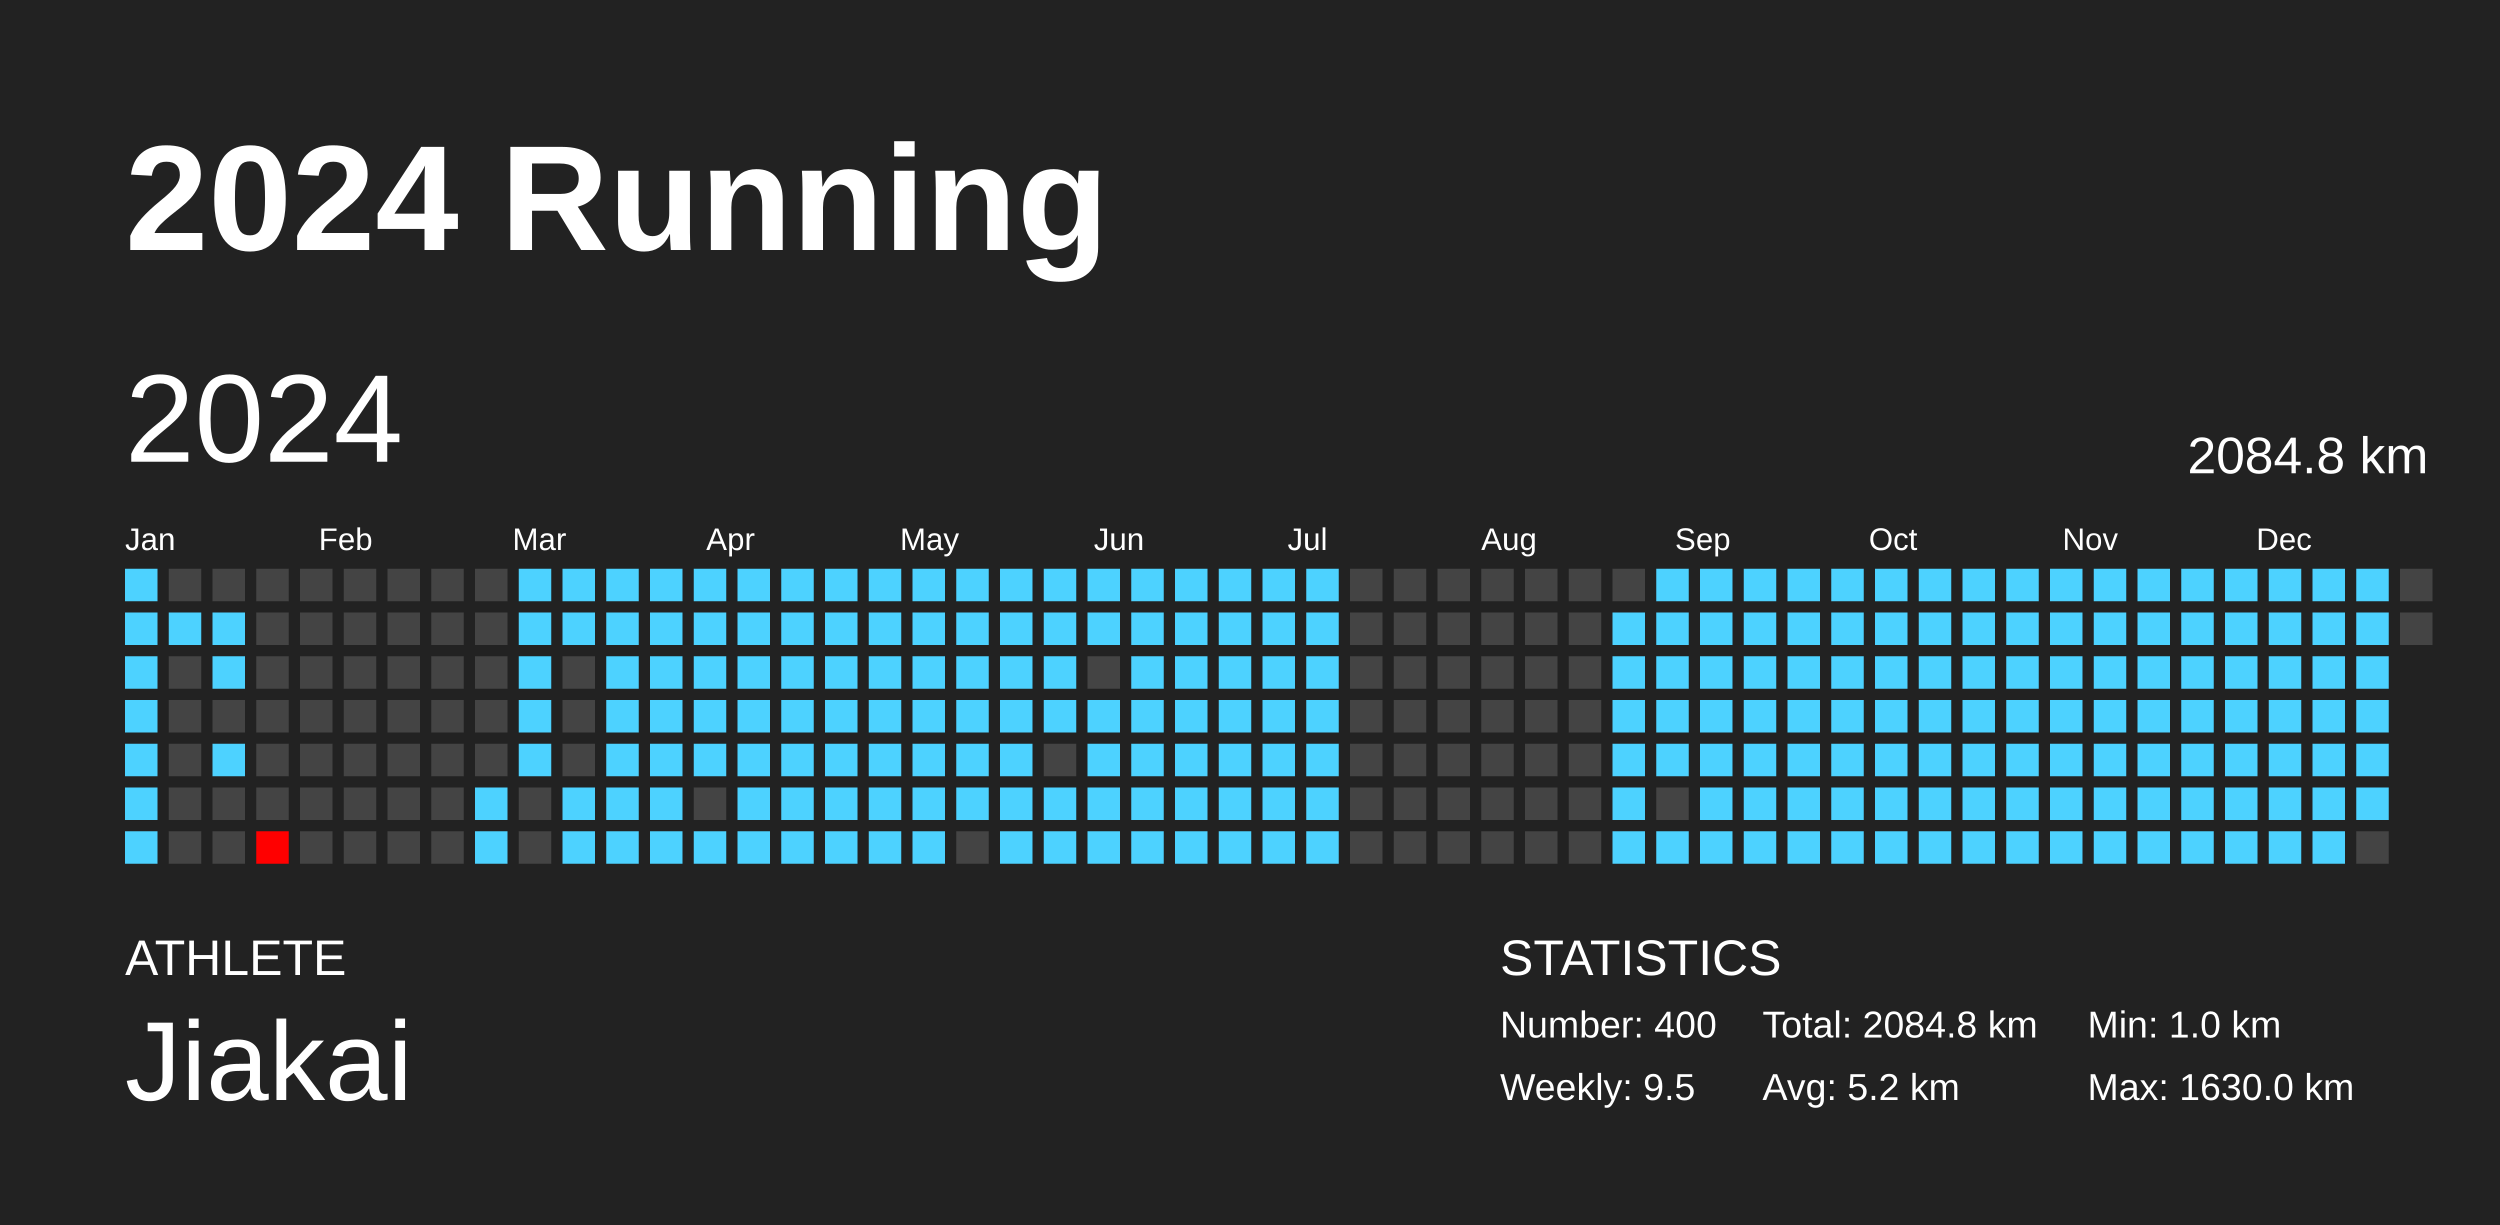
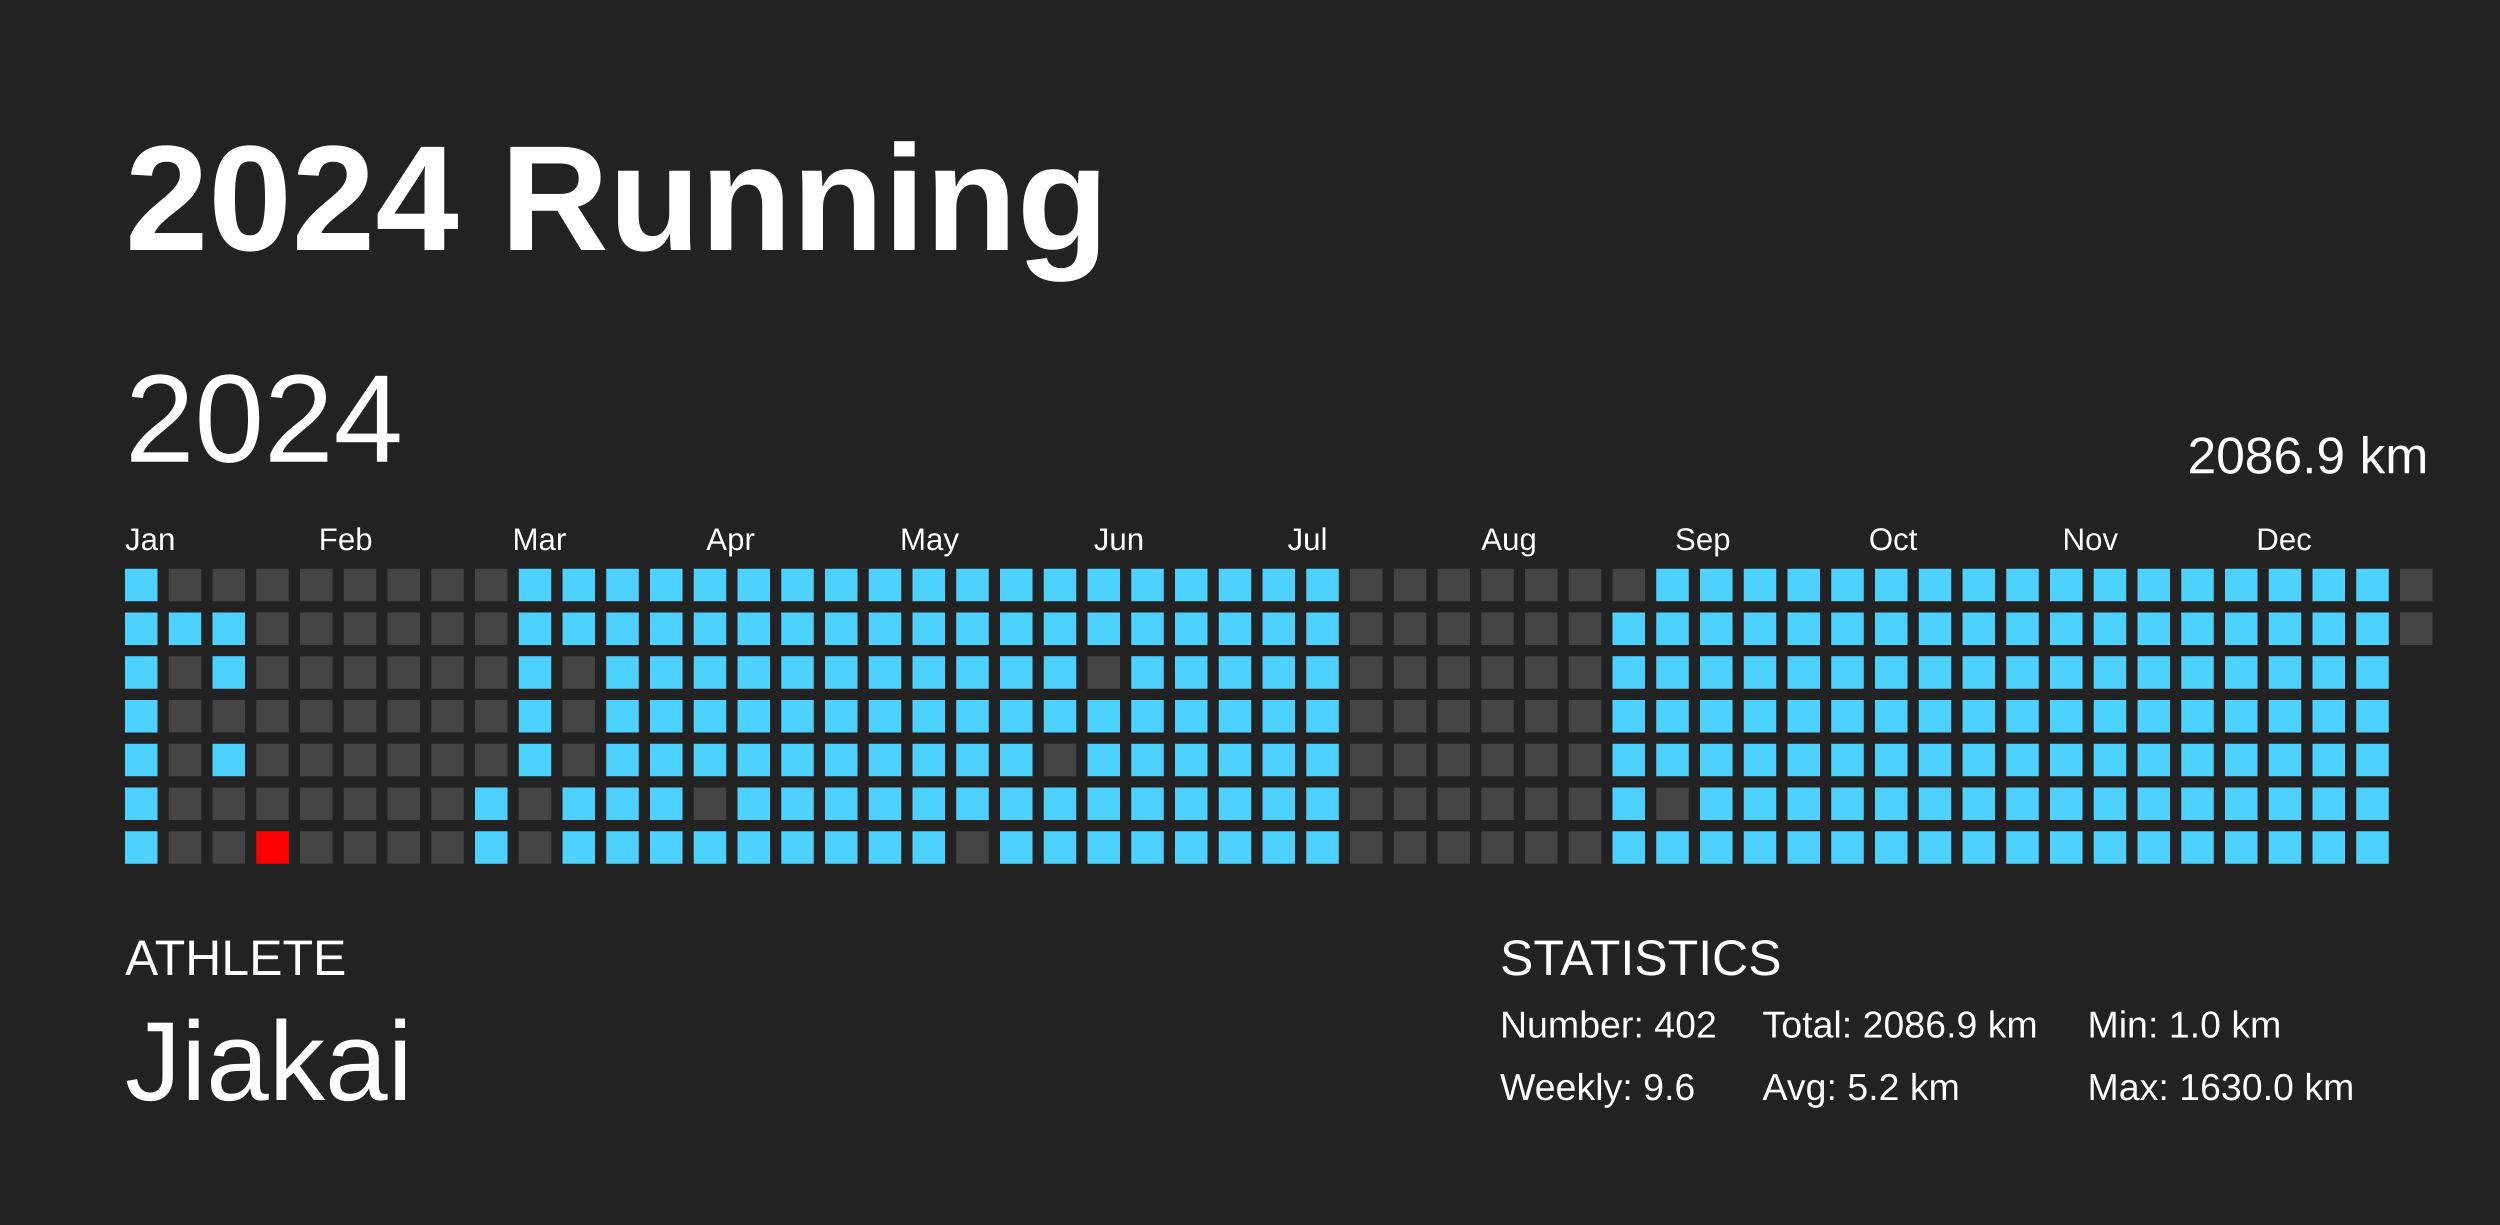
<svg xmlns="http://www.w3.org/2000/svg" baseProfile="full" height="98mm" version="1.1" viewBox="0,0,200,98" width="200mm">
  <defs />
  <rect fill="#222222" height="98" width="200" x="0" y="0" />
  <text fill="#FFFFFF" style="font-size:12px; font-family:Arial; font-weight:bold;" x="10" y="20">2024 Running</text>
  <text fill="#FFFFFF" style="font-size:4px; font-family:Arial" x="10" y="78">ATHLETE</text>
  <text fill="#FFFFFF" style="font-size:9px; font-family:Arial" x="10" y="88">Jiakai</text>
  <text fill="#FFFFFF" style="font-size:4px; font-family:Arial" x="120" y="78">STATISTICS</text>
-   <text fill="#FFFFFF" style="font-size:3px; font-family:Arial" x="120" y="83">Number: 400</text>
-   <text fill="#FFFFFF" style="font-size:3px; font-family:Arial" x="120" y="88">Weekly: 9.5</text>
-   <text fill="#FFFFFF" style="font-size:3px; font-family:Arial" x="141" y="83">Total: 2084.8 km</text>
+   <text fill="#FFFFFF" style="font-size:3px; font-family:Arial" x="120" y="83">Number: 402</text>
+   <text fill="#FFFFFF" style="font-size:3px; font-family:Arial" x="120" y="88">Weekly: 9.6</text>
+   <text fill="#FFFFFF" style="font-size:3px; font-family:Arial" x="141" y="83">Total: 2086.9 km</text>
  <text fill="#FFFFFF" style="font-size:3px; font-family:Arial" x="141" y="88">Avg: 5.2 km</text>
  <text fill="#FFFFFF" style="font-size:3px; font-family:Arial" x="167" y="83">Min: 1.0 km</text>
  <text fill="#FFFFFF" style="font-size:3px; font-family:Arial" x="167" y="88">Max: 1630.0 km</text>
  <text dominant-baseline="hanging" fill="#FFFFFF" style="font-size:10.0px; font-family:Arial;" x="10" y="30">2024</text>
-   <text dominant-baseline="hanging" fill="#FFFFFF" style="font-size:4.125px; font-family:Arial;" x="175" y="35">2084.8 km</text>
+   <text dominant-baseline="hanging" fill="#FFFFFF" style="font-size:4.125px; font-family:Arial;" x="175" y="35">2086.9 km</text>
  <text fill="#FFFFFF" style="font-size:2.5px; font-family:Arial" x="10.0" y="44">Jan</text>
  <text fill="#FFFFFF" style="font-size:2.5px; font-family:Arial" x="25.5" y="44">Feb</text>
  <text fill="#FFFFFF" style="font-size:2.5px; font-family:Arial" x="41.0" y="44">Mar</text>
  <text fill="#FFFFFF" style="font-size:2.5px; font-family:Arial" x="56.5" y="44">Apr</text>
  <text fill="#FFFFFF" style="font-size:2.5px; font-family:Arial" x="72.0" y="44">May</text>
  <text fill="#FFFFFF" style="font-size:2.5px; font-family:Arial" x="87.5" y="44">Jun</text>
  <text fill="#FFFFFF" style="font-size:2.5px; font-family:Arial" x="103.0" y="44">Jul</text>
  <text fill="#FFFFFF" style="font-size:2.5px; font-family:Arial" x="118.5" y="44">Aug</text>
  <text fill="#FFFFFF" style="font-size:2.5px; font-family:Arial" x="134.0" y="44">Sep</text>
  <text fill="#FFFFFF" style="font-size:2.5px; font-family:Arial" x="149.5" y="44">Oct</text>
  <text fill="#FFFFFF" style="font-size:2.5px; font-family:Arial" x="165.0" y="44">Nov</text>
  <text fill="#FFFFFF" style="font-size:2.5px; font-family:Arial" x="180.5" y="44">Dec</text>
  <rect fill="#4dd2ff" height="2.6" width="2.6" x="10.0" y="45.5" />
  <rect fill="#4dd2ff" height="2.6" width="2.6" x="10.0" y="49.0" />
  <rect fill="#4dd2ff" height="2.6" width="2.6" x="10.0" y="52.5" />
  <rect fill="#4dd2ff" height="2.6" width="2.6" x="10.0" y="56.0" />
  <rect fill="#4dd2ff" height="2.6" width="2.6" x="10.0" y="59.5" />
  <rect fill="#4dd2ff" height="2.6" width="2.6" x="10.0" y="63.0" />
  <rect fill="#4dd2ff" height="2.6" width="2.6" x="10.0" y="66.5" />
  <rect fill="#444444" height="2.6" width="2.6" x="13.5" y="45.5" />
  <rect fill="#4dd2ff" height="2.6" width="2.6" x="13.5" y="49.0" />
  <rect fill="#444444" height="2.6" width="2.6" x="13.5" y="52.5" />
  <rect fill="#444444" height="2.6" width="2.6" x="13.5" y="56.0" />
  <rect fill="#444444" height="2.6" width="2.6" x="13.5" y="59.5" />
  <rect fill="#444444" height="2.6" width="2.6" x="13.5" y="63.0" />
  <rect fill="#444444" height="2.6" width="2.6" x="13.5" y="66.5" />
  <rect fill="#444444" height="2.6" width="2.6" x="17.0" y="45.5" />
  <rect fill="#4dd2ff" height="2.6" width="2.6" x="17.0" y="49.0" />
  <rect fill="#4dd2ff" height="2.6" width="2.6" x="17.0" y="52.5" />
  <rect fill="#444444" height="2.6" width="2.6" x="17.0" y="56.0" />
  <rect fill="#4dd2ff" height="2.6" width="2.6" x="17.0" y="59.5" />
  <rect fill="#444444" height="2.6" width="2.6" x="17.0" y="63.0" />
  <rect fill="#444444" height="2.6" width="2.6" x="17.0" y="66.5" />
  <rect fill="#444444" height="2.6" width="2.6" x="20.5" y="45.5" />
  <rect fill="#444444" height="2.6" width="2.6" x="20.5" y="49.0" />
  <rect fill="#444444" height="2.6" width="2.6" x="20.5" y="52.5" />
  <rect fill="#444444" height="2.6" width="2.6" x="20.5" y="56.0" />
  <rect fill="#444444" height="2.6" width="2.6" x="20.5" y="59.5" />
  <rect fill="#444444" height="2.6" width="2.6" x="20.5" y="63.0" />
  <rect fill="red" height="2.6" width="2.6" x="20.5" y="66.5" />
  <rect fill="#444444" height="2.6" width="2.6" x="24.0" y="45.5" />
  <rect fill="#444444" height="2.6" width="2.6" x="24.0" y="49.0" />
  <rect fill="#444444" height="2.6" width="2.6" x="24.0" y="52.5" />
  <rect fill="#444444" height="2.6" width="2.6" x="24.0" y="56.0" />
  <rect fill="#444444" height="2.6" width="2.6" x="24.0" y="59.5" />
  <rect fill="#444444" height="2.6" width="2.6" x="24.0" y="63.0" />
  <rect fill="#444444" height="2.6" width="2.6" x="24.0" y="66.5" />
  <rect fill="#444444" height="2.6" width="2.6" x="27.5" y="45.5" />
  <rect fill="#444444" height="2.6" width="2.6" x="27.5" y="49.0" />
  <rect fill="#444444" height="2.6" width="2.6" x="27.5" y="52.5" />
  <rect fill="#444444" height="2.6" width="2.6" x="27.5" y="56.0" />
  <rect fill="#444444" height="2.6" width="2.6" x="27.5" y="59.5" />
  <rect fill="#444444" height="2.6" width="2.6" x="27.5" y="63.0" />
  <rect fill="#444444" height="2.6" width="2.6" x="27.5" y="66.5" />
  <rect fill="#444444" height="2.6" width="2.6" x="31.0" y="45.5" />
  <rect fill="#444444" height="2.6" width="2.6" x="31.0" y="49.0" />
  <rect fill="#444444" height="2.6" width="2.6" x="31.0" y="52.5" />
  <rect fill="#444444" height="2.6" width="2.6" x="31.0" y="56.0" />
  <rect fill="#444444" height="2.6" width="2.6" x="31.0" y="59.5" />
  <rect fill="#444444" height="2.6" width="2.6" x="31.0" y="63.0" />
  <rect fill="#444444" height="2.6" width="2.6" x="31.0" y="66.5" />
  <rect fill="#444444" height="2.6" width="2.6" x="34.5" y="45.5" />
  <rect fill="#444444" height="2.6" width="2.6" x="34.5" y="49.0" />
  <rect fill="#444444" height="2.6" width="2.6" x="34.5" y="52.5" />
  <rect fill="#444444" height="2.6" width="2.6" x="34.5" y="56.0" />
  <rect fill="#444444" height="2.6" width="2.6" x="34.5" y="59.5" />
  <rect fill="#444444" height="2.6" width="2.6" x="34.5" y="63.0" />
  <rect fill="#444444" height="2.6" width="2.6" x="34.5" y="66.5" />
  <rect fill="#444444" height="2.6" width="2.6" x="38.0" y="45.5" />
  <rect fill="#444444" height="2.6" width="2.6" x="38.0" y="49.0" />
  <rect fill="#444444" height="2.6" width="2.6" x="38.0" y="52.5" />
  <rect fill="#444444" height="2.6" width="2.6" x="38.0" y="56.0" />
  <rect fill="#444444" height="2.6" width="2.6" x="38.0" y="59.5" />
  <rect fill="#4dd2ff" height="2.6" width="2.6" x="38.0" y="63.0" />
  <rect fill="#4dd2ff" height="2.6" width="2.6" x="38.0" y="66.5" />
  <rect fill="#4dd2ff" height="2.6" width="2.6" x="41.5" y="45.5" />
  <rect fill="#4dd2ff" height="2.6" width="2.6" x="41.5" y="49.0" />
  <rect fill="#4dd2ff" height="2.6" width="2.6" x="41.5" y="52.5" />
  <rect fill="#4dd2ff" height="2.6" width="2.6" x="41.5" y="56.0" />
  <rect fill="#4dd2ff" height="2.6" width="2.6" x="41.5" y="59.5" />
  <rect fill="#444444" height="2.6" width="2.6" x="41.5" y="63.0" />
  <rect fill="#444444" height="2.6" width="2.6" x="41.5" y="66.5" />
  <rect fill="#4dd2ff" height="2.6" width="2.6" x="45.0" y="45.5" />
  <rect fill="#4dd2ff" height="2.6" width="2.6" x="45.0" y="49.0" />
  <rect fill="#444444" height="2.6" width="2.6" x="45.0" y="52.5" />
  <rect fill="#444444" height="2.6" width="2.6" x="45.0" y="56.0" />
  <rect fill="#444444" height="2.6" width="2.6" x="45.0" y="59.5" />
  <rect fill="#4dd2ff" height="2.6" width="2.6" x="45.0" y="63.0" />
  <rect fill="#4dd2ff" height="2.6" width="2.6" x="45.0" y="66.5" />
  <rect fill="#4dd2ff" height="2.6" width="2.6" x="48.5" y="45.5" />
  <rect fill="#4dd2ff" height="2.6" width="2.6" x="48.5" y="49.0" />
  <rect fill="#4dd2ff" height="2.6" width="2.6" x="48.5" y="52.5" />
  <rect fill="#4dd2ff" height="2.6" width="2.6" x="48.5" y="56.0" />
  <rect fill="#4dd2ff" height="2.6" width="2.6" x="48.5" y="59.5" />
  <rect fill="#4dd2ff" height="2.6" width="2.6" x="48.5" y="63.0" />
  <rect fill="#4dd2ff" height="2.6" width="2.6" x="48.5" y="66.5" />
  <rect fill="#4dd2ff" height="2.6" width="2.6" x="52.0" y="45.5" />
  <rect fill="#4dd2ff" height="2.6" width="2.6" x="52.0" y="49.0" />
  <rect fill="#4dd2ff" height="2.6" width="2.6" x="52.0" y="52.5" />
  <rect fill="#4dd2ff" height="2.6" width="2.6" x="52.0" y="56.0" />
  <rect fill="#4dd2ff" height="2.6" width="2.6" x="52.0" y="59.5" />
  <rect fill="#4dd2ff" height="2.6" width="2.6" x="52.0" y="63.0" />
  <rect fill="#4dd2ff" height="2.6" width="2.6" x="52.0" y="66.5" />
  <rect fill="#4dd2ff" height="2.6" width="2.6" x="55.5" y="45.5" />
  <rect fill="#4dd2ff" height="2.6" width="2.6" x="55.5" y="49.0" />
  <rect fill="#4dd2ff" height="2.6" width="2.6" x="55.5" y="52.5" />
  <rect fill="#4dd2ff" height="2.6" width="2.6" x="55.5" y="56.0" />
  <rect fill="#4dd2ff" height="2.6" width="2.6" x="55.5" y="59.5" />
  <rect fill="#444444" height="2.6" width="2.6" x="55.5" y="63.0" />
  <rect fill="#4dd2ff" height="2.6" width="2.6" x="55.5" y="66.5" />
  <rect fill="#4dd2ff" height="2.6" width="2.6" x="59.0" y="45.5" />
  <rect fill="#4dd2ff" height="2.6" width="2.6" x="59.0" y="49.0" />
  <rect fill="#4dd2ff" height="2.6" width="2.6" x="59.0" y="52.5" />
  <rect fill="#4dd2ff" height="2.6" width="2.6" x="59.0" y="56.0" />
  <rect fill="#4dd2ff" height="2.6" width="2.6" x="59.0" y="59.5" />
  <rect fill="#4dd2ff" height="2.6" width="2.6" x="59.0" y="63.0" />
  <rect fill="#4dd2ff" height="2.6" width="2.6" x="59.0" y="66.5" />
  <rect fill="#4dd2ff" height="2.6" width="2.6" x="62.5" y="45.5" />
  <rect fill="#4dd2ff" height="2.6" width="2.6" x="62.5" y="49.0" />
  <rect fill="#4dd2ff" height="2.6" width="2.6" x="62.5" y="52.5" />
  <rect fill="#4dd2ff" height="2.6" width="2.6" x="62.5" y="56.0" />
  <rect fill="#4dd2ff" height="2.6" width="2.6" x="62.5" y="59.5" />
  <rect fill="#4dd2ff" height="2.6" width="2.6" x="62.5" y="63.0" />
  <rect fill="#4dd2ff" height="2.6" width="2.6" x="62.5" y="66.5" />
  <rect fill="#4dd2ff" height="2.6" width="2.6" x="66.0" y="45.5" />
  <rect fill="#4dd2ff" height="2.6" width="2.6" x="66.0" y="49.0" />
  <rect fill="#4dd2ff" height="2.6" width="2.6" x="66.0" y="52.5" />
  <rect fill="#4dd2ff" height="2.6" width="2.6" x="66.0" y="56.0" />
  <rect fill="#4dd2ff" height="2.6" width="2.6" x="66.0" y="59.5" />
  <rect fill="#4dd2ff" height="2.6" width="2.6" x="66.0" y="63.0" />
  <rect fill="#4dd2ff" height="2.6" width="2.6" x="66.0" y="66.5" />
  <rect fill="#4dd2ff" height="2.6" width="2.6" x="69.5" y="45.5" />
  <rect fill="#4dd2ff" height="2.6" width="2.6" x="69.5" y="49.0" />
  <rect fill="#4dd2ff" height="2.6" width="2.6" x="69.5" y="52.5" />
  <rect fill="#4dd2ff" height="2.6" width="2.6" x="69.5" y="56.0" />
  <rect fill="#4dd2ff" height="2.6" width="2.6" x="69.5" y="59.5" />
  <rect fill="#4dd2ff" height="2.6" width="2.6" x="69.5" y="63.0" />
  <rect fill="#4dd2ff" height="2.6" width="2.6" x="69.5" y="66.5" />
  <rect fill="#4dd2ff" height="2.6" width="2.6" x="73.0" y="45.5" />
  <rect fill="#4dd2ff" height="2.6" width="2.6" x="73.0" y="49.0" />
  <rect fill="#4dd2ff" height="2.6" width="2.6" x="73.0" y="52.5" />
  <rect fill="#4dd2ff" height="2.6" width="2.6" x="73.0" y="56.0" />
  <rect fill="#4dd2ff" height="2.6" width="2.6" x="73.0" y="59.5" />
  <rect fill="#4dd2ff" height="2.6" width="2.6" x="73.0" y="63.0" />
  <rect fill="#4dd2ff" height="2.6" width="2.6" x="73.0" y="66.5" />
  <rect fill="#4dd2ff" height="2.6" width="2.6" x="76.5" y="45.5" />
  <rect fill="#4dd2ff" height="2.6" width="2.6" x="76.5" y="49.0" />
  <rect fill="#4dd2ff" height="2.6" width="2.6" x="76.5" y="52.5" />
  <rect fill="#4dd2ff" height="2.6" width="2.6" x="76.5" y="56.0" />
  <rect fill="#4dd2ff" height="2.6" width="2.6" x="76.5" y="59.5" />
  <rect fill="#4dd2ff" height="2.6" width="2.6" x="76.5" y="63.0" />
  <rect fill="#444444" height="2.6" width="2.6" x="76.5" y="66.5" />
  <rect fill="#4dd2ff" height="2.6" width="2.6" x="80.0" y="45.5" />
  <rect fill="#4dd2ff" height="2.6" width="2.6" x="80.0" y="49.0" />
  <rect fill="#4dd2ff" height="2.6" width="2.6" x="80.0" y="52.5" />
  <rect fill="#4dd2ff" height="2.6" width="2.6" x="80.0" y="56.0" />
  <rect fill="#4dd2ff" height="2.6" width="2.6" x="80.0" y="59.5" />
  <rect fill="#4dd2ff" height="2.6" width="2.6" x="80.0" y="63.0" />
  <rect fill="#4dd2ff" height="2.6" width="2.6" x="80.0" y="66.5" />
  <rect fill="#4dd2ff" height="2.6" width="2.6" x="83.5" y="45.5" />
  <rect fill="#4dd2ff" height="2.6" width="2.6" x="83.5" y="49.0" />
  <rect fill="#4dd2ff" height="2.6" width="2.6" x="83.5" y="52.5" />
  <rect fill="#4dd2ff" height="2.6" width="2.6" x="83.5" y="56.0" />
  <rect fill="#444444" height="2.6" width="2.6" x="83.5" y="59.5" />
  <rect fill="#4dd2ff" height="2.6" width="2.6" x="83.5" y="63.0" />
  <rect fill="#4dd2ff" height="2.6" width="2.6" x="83.5" y="66.5" />
  <rect fill="#4dd2ff" height="2.6" width="2.6" x="87.0" y="45.5" />
  <rect fill="#4dd2ff" height="2.6" width="2.6" x="87.0" y="49.0" />
  <rect fill="#444444" height="2.6" width="2.6" x="87.0" y="52.5" />
  <rect fill="#4dd2ff" height="2.6" width="2.6" x="87.0" y="56.0" />
  <rect fill="#4dd2ff" height="2.6" width="2.6" x="87.0" y="59.5" />
  <rect fill="#4dd2ff" height="2.6" width="2.6" x="87.0" y="63.0" />
  <rect fill="#4dd2ff" height="2.6" width="2.6" x="87.0" y="66.5" />
  <rect fill="#4dd2ff" height="2.6" width="2.6" x="90.5" y="45.5" />
  <rect fill="#4dd2ff" height="2.6" width="2.6" x="90.5" y="49.0" />
  <rect fill="#4dd2ff" height="2.6" width="2.6" x="90.5" y="52.5" />
  <rect fill="#4dd2ff" height="2.6" width="2.6" x="90.5" y="56.0" />
  <rect fill="#4dd2ff" height="2.6" width="2.6" x="90.5" y="59.5" />
  <rect fill="#4dd2ff" height="2.6" width="2.6" x="90.5" y="63.0" />
  <rect fill="#4dd2ff" height="2.6" width="2.6" x="90.5" y="66.5" />
  <rect fill="#4dd2ff" height="2.6" width="2.6" x="94.0" y="45.5" />
  <rect fill="#4dd2ff" height="2.6" width="2.6" x="94.0" y="49.0" />
  <rect fill="#4dd2ff" height="2.6" width="2.6" x="94.0" y="52.5" />
  <rect fill="#4dd2ff" height="2.6" width="2.6" x="94.0" y="56.0" />
  <rect fill="#4dd2ff" height="2.6" width="2.6" x="94.0" y="59.5" />
  <rect fill="#4dd2ff" height="2.6" width="2.6" x="94.0" y="63.0" />
  <rect fill="#4dd2ff" height="2.6" width="2.6" x="94.0" y="66.5" />
  <rect fill="#4dd2ff" height="2.6" width="2.6" x="97.5" y="45.5" />
  <rect fill="#4dd2ff" height="2.6" width="2.6" x="97.5" y="49.0" />
  <rect fill="#4dd2ff" height="2.6" width="2.6" x="97.5" y="52.5" />
  <rect fill="#4dd2ff" height="2.6" width="2.6" x="97.5" y="56.0" />
  <rect fill="#4dd2ff" height="2.6" width="2.6" x="97.5" y="59.5" />
  <rect fill="#4dd2ff" height="2.6" width="2.6" x="97.5" y="63.0" />
  <rect fill="#4dd2ff" height="2.6" width="2.6" x="97.5" y="66.5" />
  <rect fill="#4dd2ff" height="2.6" width="2.6" x="101.0" y="45.5" />
  <rect fill="#4dd2ff" height="2.6" width="2.6" x="101.0" y="49.0" />
  <rect fill="#4dd2ff" height="2.6" width="2.6" x="101.0" y="52.5" />
  <rect fill="#4dd2ff" height="2.6" width="2.6" x="101.0" y="56.0" />
  <rect fill="#4dd2ff" height="2.6" width="2.6" x="101.0" y="59.5" />
  <rect fill="#4dd2ff" height="2.6" width="2.6" x="101.0" y="63.0" />
  <rect fill="#4dd2ff" height="2.6" width="2.6" x="101.0" y="66.5" />
  <rect fill="#4dd2ff" height="2.6" width="2.6" x="104.5" y="45.5" />
  <rect fill="#4dd2ff" height="2.6" width="2.6" x="104.5" y="49.0" />
  <rect fill="#4dd2ff" height="2.6" width="2.6" x="104.5" y="52.5" />
  <rect fill="#4dd2ff" height="2.6" width="2.6" x="104.5" y="56.0" />
  <rect fill="#4dd2ff" height="2.6" width="2.6" x="104.5" y="59.5" />
  <rect fill="#4dd2ff" height="2.6" width="2.6" x="104.5" y="63.0" />
  <rect fill="#4dd2ff" height="2.6" width="2.6" x="104.5" y="66.5" />
  <rect fill="#444444" height="2.6" width="2.6" x="108.0" y="45.5" />
  <rect fill="#444444" height="2.6" width="2.6" x="108.0" y="49.0" />
  <rect fill="#444444" height="2.6" width="2.6" x="108.0" y="52.5" />
  <rect fill="#444444" height="2.6" width="2.6" x="108.0" y="56.0" />
  <rect fill="#444444" height="2.6" width="2.6" x="108.0" y="59.5" />
  <rect fill="#444444" height="2.6" width="2.6" x="108.0" y="63.0" />
  <rect fill="#444444" height="2.6" width="2.6" x="108.0" y="66.5" />
  <rect fill="#444444" height="2.6" width="2.6" x="111.5" y="45.5" />
  <rect fill="#444444" height="2.6" width="2.6" x="111.5" y="49.0" />
  <rect fill="#444444" height="2.6" width="2.6" x="111.5" y="52.5" />
  <rect fill="#444444" height="2.6" width="2.6" x="111.5" y="56.0" />
  <rect fill="#444444" height="2.6" width="2.6" x="111.5" y="59.5" />
  <rect fill="#444444" height="2.6" width="2.6" x="111.5" y="63.0" />
  <rect fill="#444444" height="2.6" width="2.6" x="111.5" y="66.5" />
  <rect fill="#444444" height="2.6" width="2.6" x="115.0" y="45.5" />
  <rect fill="#444444" height="2.6" width="2.6" x="115.0" y="49.0" />
  <rect fill="#444444" height="2.6" width="2.6" x="115.0" y="52.5" />
  <rect fill="#444444" height="2.6" width="2.6" x="115.0" y="56.0" />
  <rect fill="#444444" height="2.6" width="2.6" x="115.0" y="59.5" />
  <rect fill="#444444" height="2.6" width="2.6" x="115.0" y="63.0" />
  <rect fill="#444444" height="2.6" width="2.6" x="115.0" y="66.5" />
  <rect fill="#444444" height="2.6" width="2.6" x="118.5" y="45.5" />
  <rect fill="#444444" height="2.6" width="2.6" x="118.5" y="49.0" />
  <rect fill="#444444" height="2.6" width="2.6" x="118.5" y="52.5" />
  <rect fill="#444444" height="2.6" width="2.6" x="118.5" y="56.0" />
  <rect fill="#444444" height="2.6" width="2.6" x="118.5" y="59.5" />
  <rect fill="#444444" height="2.6" width="2.6" x="118.5" y="63.0" />
  <rect fill="#444444" height="2.6" width="2.6" x="118.5" y="66.5" />
  <rect fill="#444444" height="2.6" width="2.6" x="122.0" y="45.5" />
  <rect fill="#444444" height="2.6" width="2.6" x="122.0" y="49.0" />
  <rect fill="#444444" height="2.6" width="2.6" x="122.0" y="52.5" />
  <rect fill="#444444" height="2.6" width="2.6" x="122.0" y="56.0" />
  <rect fill="#444444" height="2.6" width="2.6" x="122.0" y="59.5" />
  <rect fill="#444444" height="2.6" width="2.6" x="122.0" y="63.0" />
  <rect fill="#444444" height="2.6" width="2.6" x="122.0" y="66.5" />
  <rect fill="#444444" height="2.6" width="2.6" x="125.5" y="45.5" />
  <rect fill="#444444" height="2.6" width="2.6" x="125.5" y="49.0" />
  <rect fill="#444444" height="2.6" width="2.6" x="125.5" y="52.5" />
  <rect fill="#444444" height="2.6" width="2.6" x="125.5" y="56.0" />
  <rect fill="#444444" height="2.6" width="2.6" x="125.5" y="59.5" />
  <rect fill="#444444" height="2.6" width="2.6" x="125.5" y="63.0" />
  <rect fill="#444444" height="2.6" width="2.6" x="125.5" y="66.5" />
  <rect fill="#444444" height="2.6" width="2.6" x="129.0" y="45.5" />
  <rect fill="#4dd2ff" height="2.6" width="2.6" x="129.0" y="49.0" />
  <rect fill="#4dd2ff" height="2.6" width="2.6" x="129.0" y="52.5" />
  <rect fill="#4dd2ff" height="2.6" width="2.6" x="129.0" y="56.0" />
  <rect fill="#4dd2ff" height="2.6" width="2.6" x="129.0" y="59.5" />
  <rect fill="#4dd2ff" height="2.6" width="2.6" x="129.0" y="63.0" />
  <rect fill="#4dd2ff" height="2.6" width="2.6" x="129.0" y="66.5" />
  <rect fill="#4dd2ff" height="2.6" width="2.6" x="132.5" y="45.5" />
  <rect fill="#4dd2ff" height="2.6" width="2.6" x="132.5" y="49.0" />
  <rect fill="#4dd2ff" height="2.6" width="2.6" x="132.5" y="52.5" />
  <rect fill="#4dd2ff" height="2.6" width="2.6" x="132.5" y="56.0" />
  <rect fill="#4dd2ff" height="2.6" width="2.6" x="132.5" y="59.5" />
  <rect fill="#444444" height="2.6" width="2.6" x="132.5" y="63.0" />
  <rect fill="#4dd2ff" height="2.6" width="2.6" x="132.5" y="66.5" />
  <rect fill="#4dd2ff" height="2.6" width="2.6" x="136.0" y="45.5" />
  <rect fill="#4dd2ff" height="2.6" width="2.6" x="136.0" y="49.0" />
  <rect fill="#4dd2ff" height="2.6" width="2.6" x="136.0" y="52.5" />
  <rect fill="#4dd2ff" height="2.6" width="2.6" x="136.0" y="56.0" />
  <rect fill="#4dd2ff" height="2.6" width="2.6" x="136.0" y="59.5" />
  <rect fill="#4dd2ff" height="2.6" width="2.6" x="136.0" y="63.0" />
  <rect fill="#4dd2ff" height="2.6" width="2.6" x="136.0" y="66.5" />
  <rect fill="#4dd2ff" height="2.6" width="2.6" x="139.5" y="45.5" />
  <rect fill="#4dd2ff" height="2.6" width="2.6" x="139.5" y="49.0" />
  <rect fill="#4dd2ff" height="2.6" width="2.6" x="139.5" y="52.5" />
  <rect fill="#4dd2ff" height="2.6" width="2.6" x="139.5" y="56.0" />
  <rect fill="#4dd2ff" height="2.6" width="2.6" x="139.5" y="59.5" />
  <rect fill="#4dd2ff" height="2.6" width="2.6" x="139.5" y="63.0" />
  <rect fill="#4dd2ff" height="2.6" width="2.6" x="139.5" y="66.5" />
  <rect fill="#4dd2ff" height="2.6" width="2.6" x="143.0" y="45.5" />
  <rect fill="#4dd2ff" height="2.6" width="2.6" x="143.0" y="49.0" />
  <rect fill="#4dd2ff" height="2.6" width="2.6" x="143.0" y="52.5" />
  <rect fill="#4dd2ff" height="2.6" width="2.6" x="143.0" y="56.0" />
  <rect fill="#4dd2ff" height="2.6" width="2.6" x="143.0" y="59.5" />
  <rect fill="#4dd2ff" height="2.6" width="2.6" x="143.0" y="63.0" />
  <rect fill="#4dd2ff" height="2.6" width="2.6" x="143.0" y="66.5" />
  <rect fill="#4dd2ff" height="2.6" width="2.6" x="146.5" y="45.5" />
  <rect fill="#4dd2ff" height="2.6" width="2.6" x="146.5" y="49.0" />
  <rect fill="#4dd2ff" height="2.6" width="2.6" x="146.5" y="52.5" />
  <rect fill="#4dd2ff" height="2.6" width="2.6" x="146.5" y="56.0" />
  <rect fill="#4dd2ff" height="2.6" width="2.6" x="146.5" y="59.5" />
  <rect fill="#4dd2ff" height="2.6" width="2.6" x="146.5" y="63.0" />
  <rect fill="#4dd2ff" height="2.6" width="2.6" x="146.5" y="66.5" />
  <rect fill="#4dd2ff" height="2.6" width="2.6" x="150.0" y="45.5" />
  <rect fill="#4dd2ff" height="2.6" width="2.6" x="150.0" y="49.0" />
  <rect fill="#4dd2ff" height="2.6" width="2.6" x="150.0" y="52.5" />
  <rect fill="#4dd2ff" height="2.6" width="2.6" x="150.0" y="56.0" />
  <rect fill="#4dd2ff" height="2.6" width="2.6" x="150.0" y="59.5" />
  <rect fill="#4dd2ff" height="2.6" width="2.6" x="150.0" y="63.0" />
  <rect fill="#4dd2ff" height="2.6" width="2.6" x="150.0" y="66.5" />
  <rect fill="#4dd2ff" height="2.6" width="2.6" x="153.5" y="45.5" />
  <rect fill="#4dd2ff" height="2.6" width="2.6" x="153.5" y="49.0" />
  <rect fill="#4dd2ff" height="2.6" width="2.6" x="153.5" y="52.5" />
  <rect fill="#4dd2ff" height="2.6" width="2.6" x="153.5" y="56.0" />
  <rect fill="#4dd2ff" height="2.6" width="2.6" x="153.5" y="59.5" />
  <rect fill="#4dd2ff" height="2.6" width="2.6" x="153.5" y="63.0" />
  <rect fill="#4dd2ff" height="2.6" width="2.6" x="153.5" y="66.5" />
  <rect fill="#4dd2ff" height="2.6" width="2.6" x="157.0" y="45.5" />
  <rect fill="#4dd2ff" height="2.6" width="2.6" x="157.0" y="49.0" />
  <rect fill="#4dd2ff" height="2.6" width="2.6" x="157.0" y="52.5" />
  <rect fill="#4dd2ff" height="2.6" width="2.6" x="157.0" y="56.0" />
  <rect fill="#4dd2ff" height="2.6" width="2.6" x="157.0" y="59.5" />
  <rect fill="#4dd2ff" height="2.6" width="2.6" x="157.0" y="63.0" />
  <rect fill="#4dd2ff" height="2.6" width="2.6" x="157.0" y="66.5" />
  <rect fill="#4dd2ff" height="2.6" width="2.6" x="160.5" y="45.5" />
  <rect fill="#4dd2ff" height="2.6" width="2.6" x="160.5" y="49.0" />
  <rect fill="#4dd2ff" height="2.6" width="2.6" x="160.5" y="52.5" />
  <rect fill="#4dd2ff" height="2.6" width="2.6" x="160.5" y="56.0" />
  <rect fill="#4dd2ff" height="2.6" width="2.6" x="160.5" y="59.5" />
  <rect fill="#4dd2ff" height="2.6" width="2.6" x="160.5" y="63.0" />
  <rect fill="#4dd2ff" height="2.6" width="2.6" x="160.5" y="66.5" />
  <rect fill="#4dd2ff" height="2.6" width="2.6" x="164.0" y="45.5" />
  <rect fill="#4dd2ff" height="2.6" width="2.6" x="164.0" y="49.0" />
  <rect fill="#4dd2ff" height="2.6" width="2.6" x="164.0" y="52.5" />
  <rect fill="#4dd2ff" height="2.6" width="2.6" x="164.0" y="56.0" />
  <rect fill="#4dd2ff" height="2.6" width="2.6" x="164.0" y="59.5" />
  <rect fill="#4dd2ff" height="2.6" width="2.6" x="164.0" y="63.0" />
  <rect fill="#4dd2ff" height="2.6" width="2.6" x="164.0" y="66.5" />
  <rect fill="#4dd2ff" height="2.6" width="2.6" x="167.5" y="45.5" />
  <rect fill="#4dd2ff" height="2.6" width="2.6" x="167.5" y="49.0" />
  <rect fill="#4dd2ff" height="2.6" width="2.6" x="167.5" y="52.5" />
  <rect fill="#4dd2ff" height="2.6" width="2.6" x="167.5" y="56.0" />
  <rect fill="#4dd2ff" height="2.6" width="2.6" x="167.5" y="59.5" />
  <rect fill="#4dd2ff" height="2.6" width="2.6" x="167.5" y="63.0" />
  <rect fill="#4dd2ff" height="2.6" width="2.6" x="167.5" y="66.5" />
  <rect fill="#4dd2ff" height="2.6" width="2.6" x="171.0" y="45.5" />
  <rect fill="#4dd2ff" height="2.6" width="2.6" x="171.0" y="49.0" />
  <rect fill="#4dd2ff" height="2.6" width="2.6" x="171.0" y="52.5" />
  <rect fill="#4dd2ff" height="2.6" width="2.6" x="171.0" y="56.0" />
  <rect fill="#4dd2ff" height="2.6" width="2.6" x="171.0" y="59.5" />
  <rect fill="#4dd2ff" height="2.6" width="2.6" x="171.0" y="63.0" />
  <rect fill="#4dd2ff" height="2.6" width="2.6" x="171.0" y="66.5" />
  <rect fill="#4dd2ff" height="2.6" width="2.6" x="174.5" y="45.5" />
  <rect fill="#4dd2ff" height="2.6" width="2.6" x="174.5" y="49.0" />
  <rect fill="#4dd2ff" height="2.6" width="2.6" x="174.5" y="52.5" />
  <rect fill="#4dd2ff" height="2.6" width="2.6" x="174.5" y="56.0" />
  <rect fill="#4dd2ff" height="2.6" width="2.6" x="174.5" y="59.5" />
  <rect fill="#4dd2ff" height="2.6" width="2.6" x="174.5" y="63.0" />
  <rect fill="#4dd2ff" height="2.6" width="2.6" x="174.5" y="66.5" />
  <rect fill="#4dd2ff" height="2.6" width="2.6" x="178.0" y="45.5" />
  <rect fill="#4dd2ff" height="2.6" width="2.6" x="178.0" y="49.0" />
  <rect fill="#4dd2ff" height="2.6" width="2.6" x="178.0" y="52.5" />
  <rect fill="#4dd2ff" height="2.6" width="2.6" x="178.0" y="56.0" />
  <rect fill="#4dd2ff" height="2.6" width="2.6" x="178.0" y="59.5" />
  <rect fill="#4dd2ff" height="2.6" width="2.6" x="178.0" y="63.0" />
  <rect fill="#4dd2ff" height="2.6" width="2.6" x="178.0" y="66.5" />
  <rect fill="#4dd2ff" height="2.6" width="2.6" x="181.5" y="45.5" />
  <rect fill="#4dd2ff" height="2.6" width="2.6" x="181.5" y="49.0" />
  <rect fill="#4dd2ff" height="2.6" width="2.6" x="181.5" y="52.5" />
  <rect fill="#4dd2ff" height="2.6" width="2.6" x="181.5" y="56.0" />
  <rect fill="#4dd2ff" height="2.6" width="2.6" x="181.5" y="59.5" />
  <rect fill="#4dd2ff" height="2.6" width="2.6" x="181.5" y="63.0" />
  <rect fill="#4dd2ff" height="2.6" width="2.6" x="181.5" y="66.5" />
  <rect fill="#4dd2ff" height="2.6" width="2.6" x="185.0" y="45.5" />
  <rect fill="#4dd2ff" height="2.6" width="2.6" x="185.0" y="49.0" />
  <rect fill="#4dd2ff" height="2.6" width="2.6" x="185.0" y="52.5" />
  <rect fill="#4dd2ff" height="2.6" width="2.6" x="185.0" y="56.0" />
  <rect fill="#4dd2ff" height="2.6" width="2.6" x="185.0" y="59.5" />
  <rect fill="#4dd2ff" height="2.6" width="2.6" x="185.0" y="63.0" />
  <rect fill="#4dd2ff" height="2.6" width="2.6" x="185.0" y="66.5" />
  <rect fill="#4dd2ff" height="2.6" width="2.6" x="188.5" y="45.5" />
  <rect fill="#4dd2ff" height="2.6" width="2.6" x="188.5" y="49.0" />
  <rect fill="#4dd2ff" height="2.6" width="2.6" x="188.5" y="52.5" />
  <rect fill="#4dd2ff" height="2.6" width="2.6" x="188.5" y="56.0" />
  <rect fill="#4dd2ff" height="2.6" width="2.6" x="188.5" y="59.5" />
  <rect fill="#4dd2ff" height="2.6" width="2.6" x="188.5" y="63.0" />
-   <rect fill="#444444" height="2.6" width="2.6" x="188.5" y="66.5" />
+   <rect fill="#4dd2ff" height="2.6" width="2.6" x="188.5" y="66.5" />
  <rect fill="#444444" height="2.6" width="2.6" x="192.0" y="45.5" />
  <rect fill="#444444" height="2.6" width="2.6" x="192.0" y="49.0" />
</svg>
